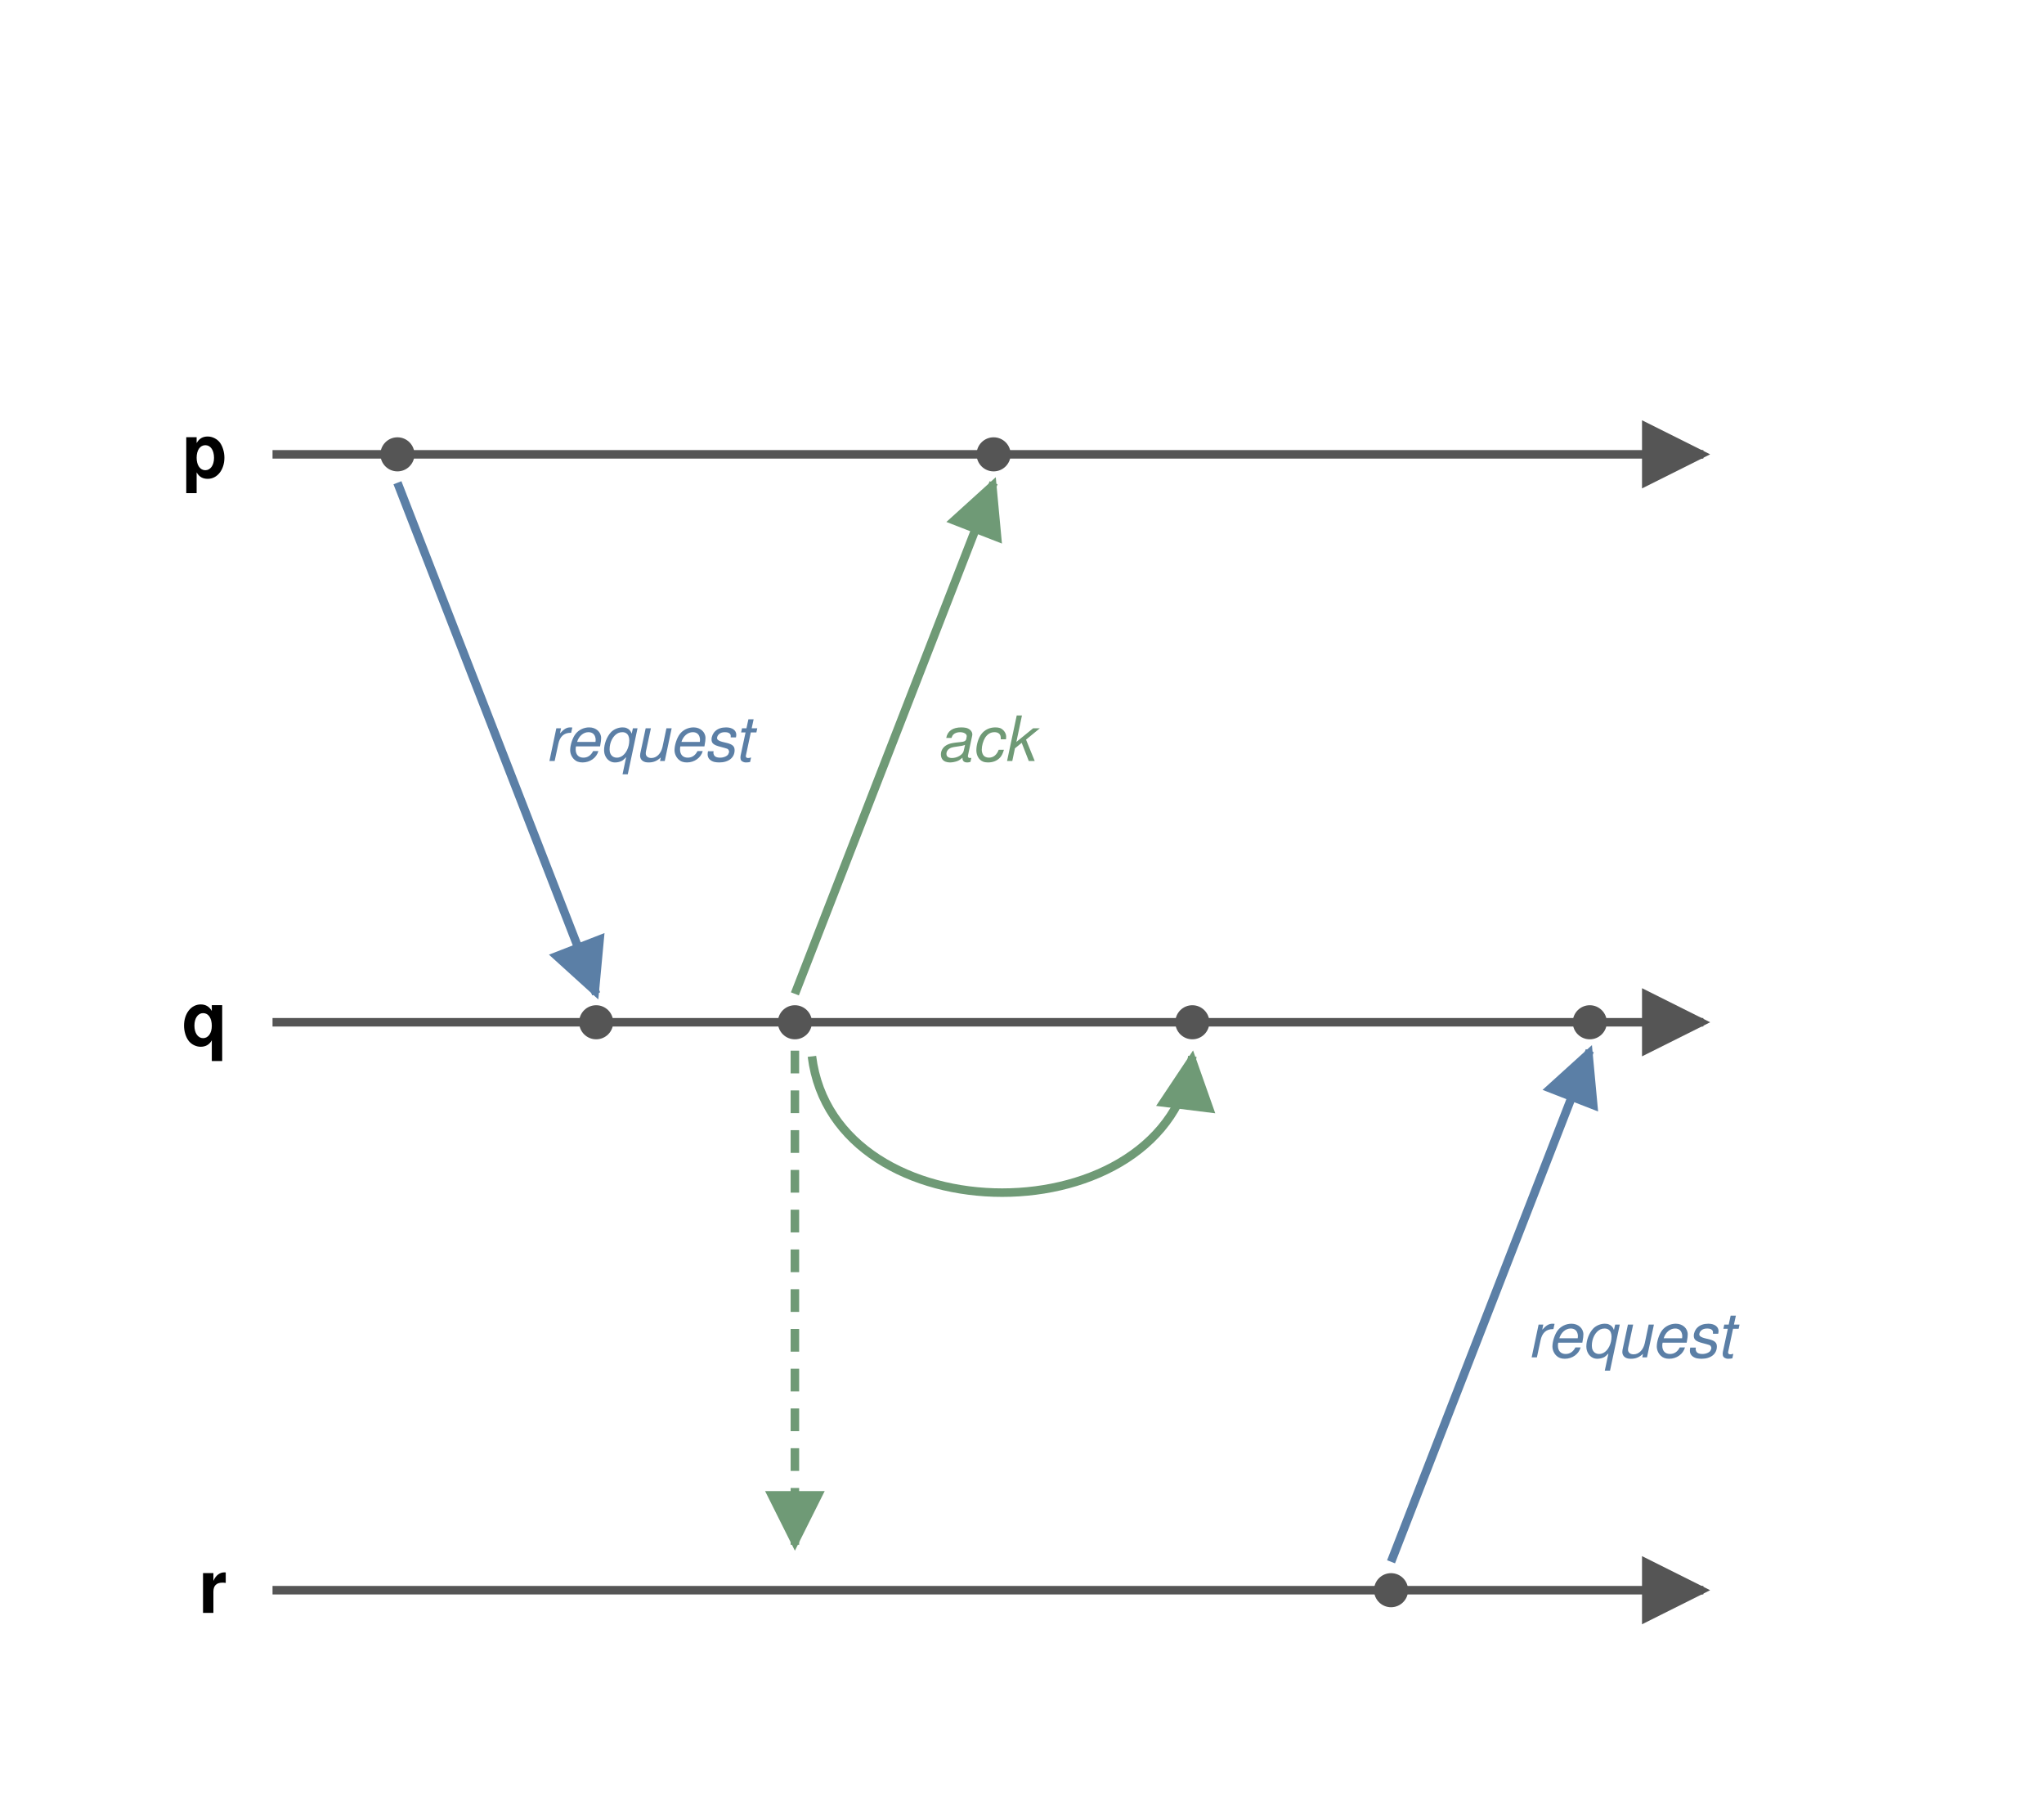
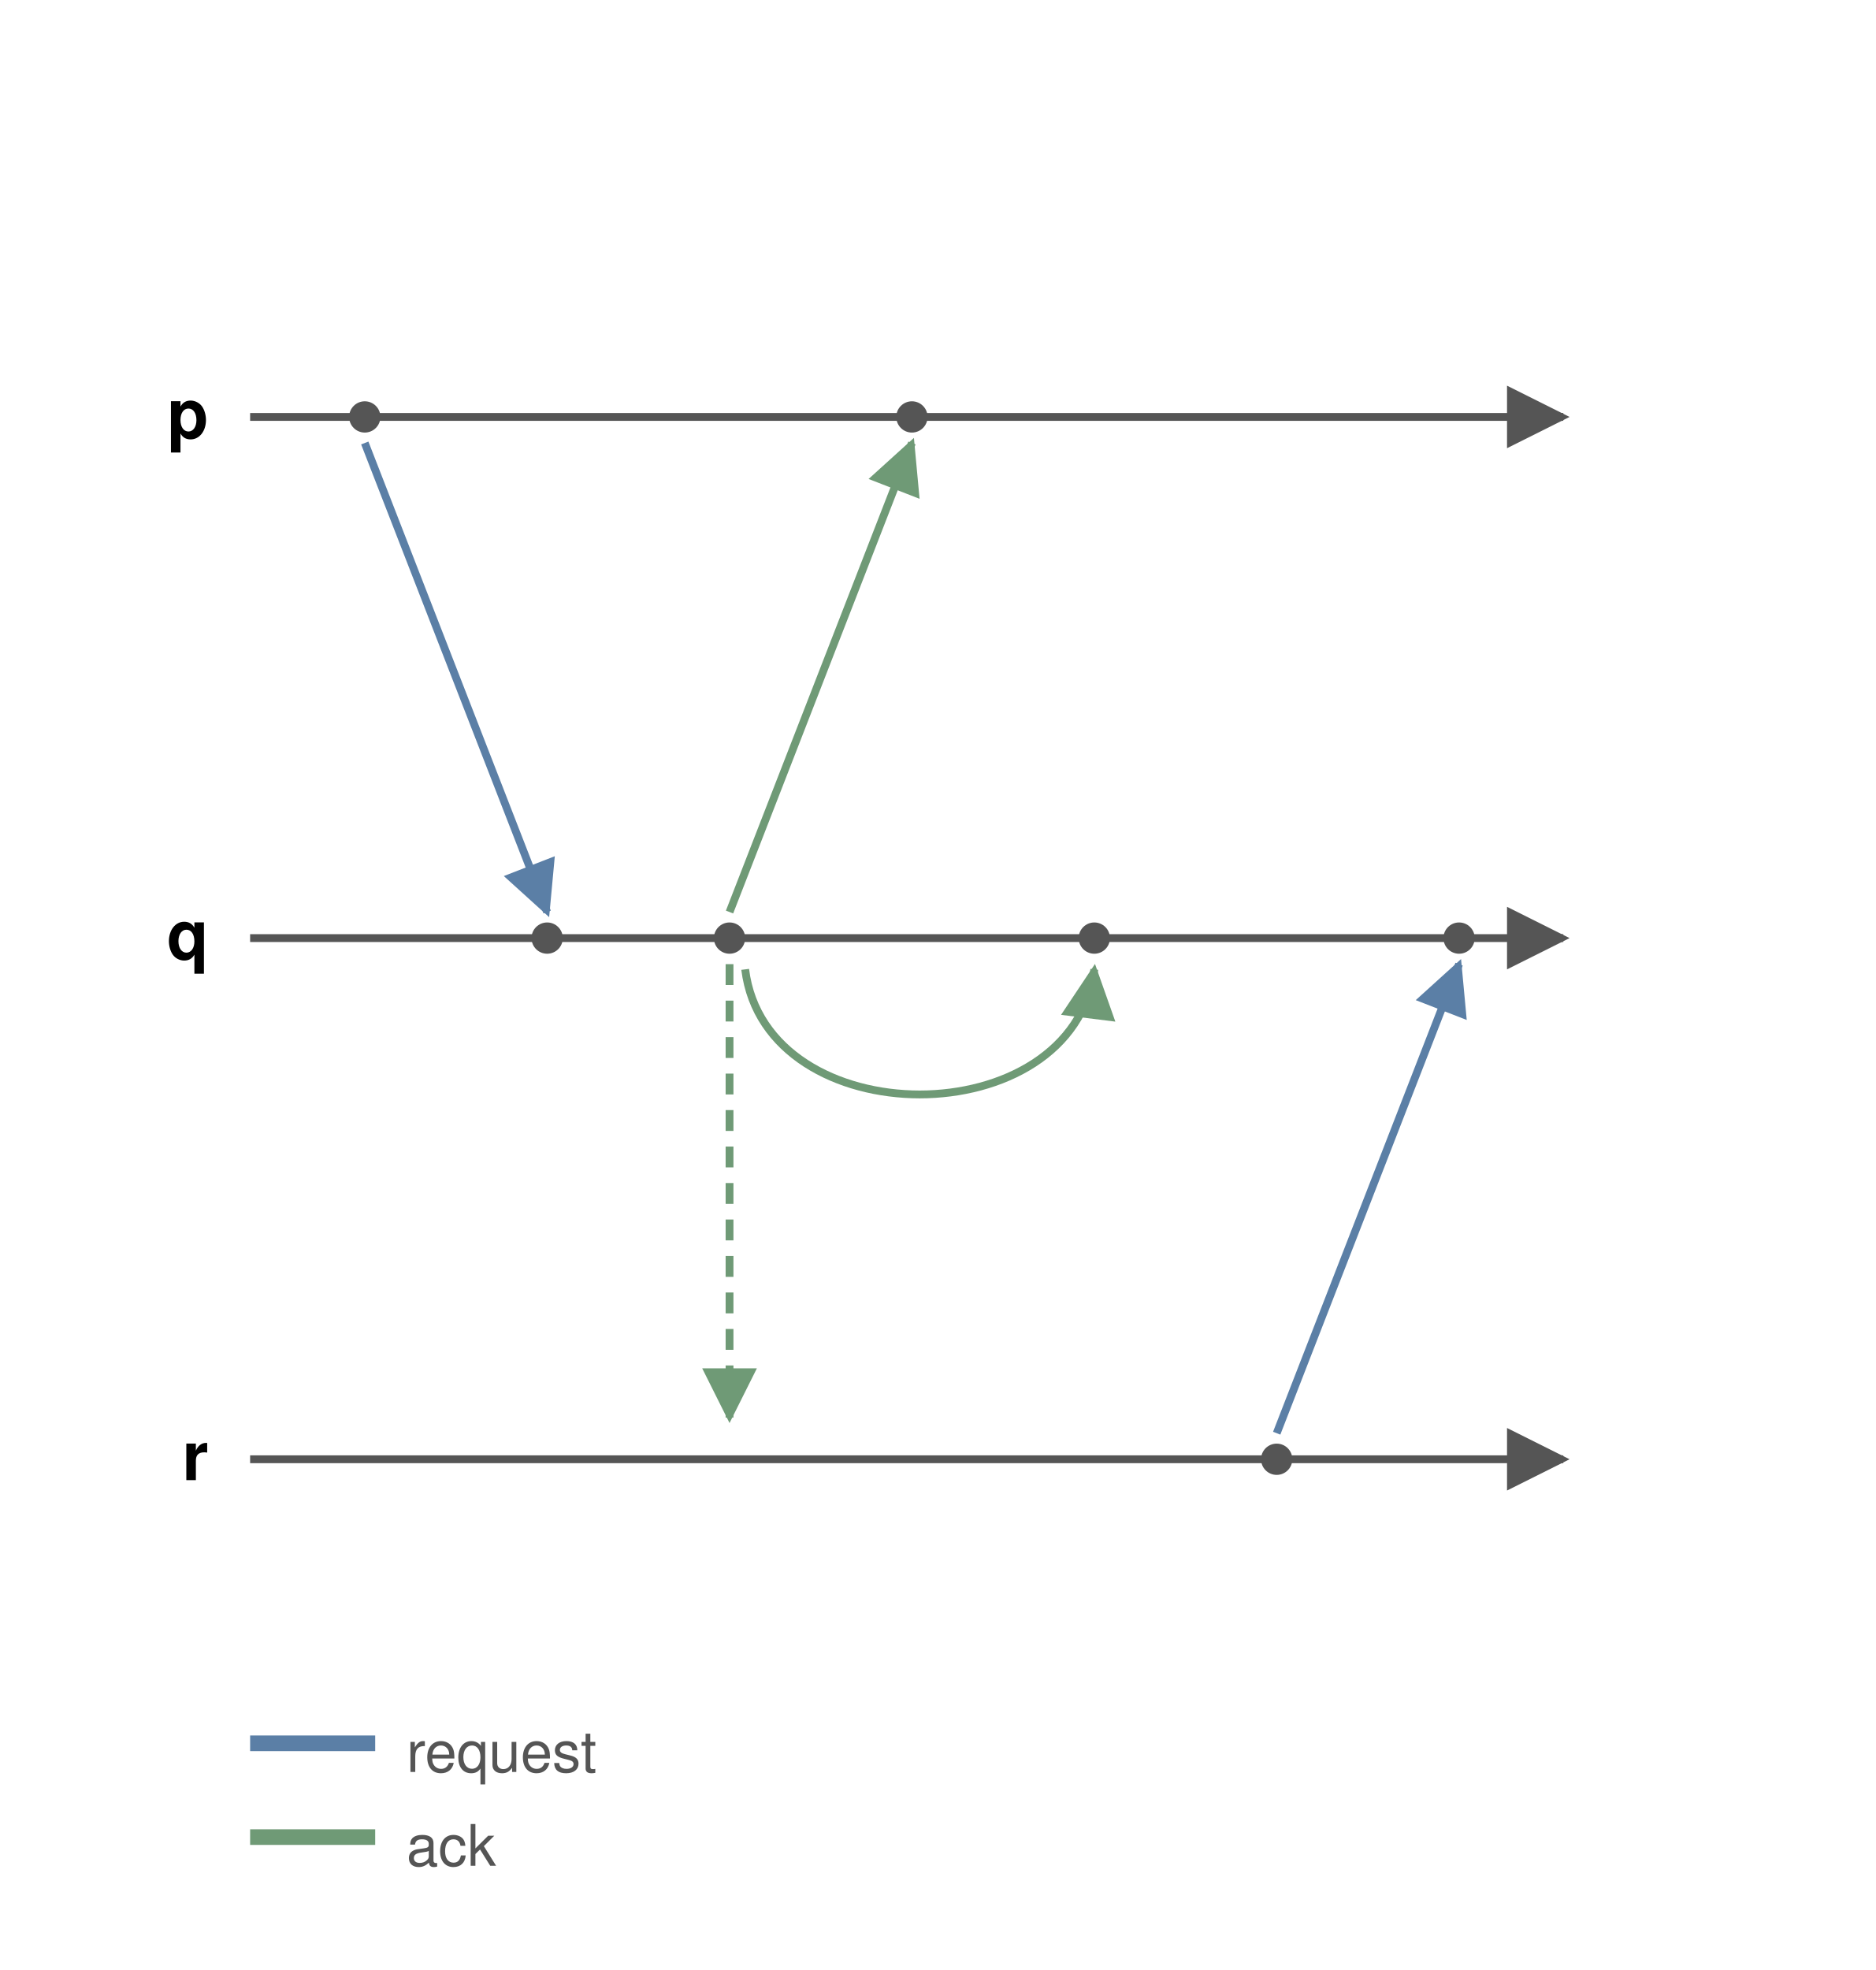
- <svg xmlns="http://www.w3.org/2000/svg" viewBox="0 0 360 320" font-family="Helvetica, Arial, sans-serif">
+ <svg xmlns="http://www.w3.org/2000/svg" viewBox="0 0 360 378" font-family="Helvetica, Arial, sans-serif">
  <defs>
    <marker id="t" viewBox="0 0 10 10" refX="9" refY="5" markerWidth="8" markerHeight="8" orient="auto">
      <path d="M0 0 L10 5 L0 10 z" fill="#555" />
    </marker>
    <marker id="a1" viewBox="0 0 10 10" refX="9" refY="5" markerWidth="7" markerHeight="7" orient="auto">
      <path d="M0 0 L10 5 L0 10 z" fill="#5b7fa6" />
    </marker>
    <marker id="a2" viewBox="0 0 10 10" refX="9" refY="5" markerWidth="7" markerHeight="7" orient="auto">
      <path d="M0 0 L10 5 L0 10 z" fill="#6f9a76" />
    </marker>
  </defs>
  <line x1="48" y1="80" x2="300" y2="80" stroke="#555" stroke-width="1.5" marker-end="url(#t)" />
  <line x1="48" y1="180" x2="300" y2="180" stroke="#555" stroke-width="1.5" marker-end="url(#t)" />
  <line x1="48" y1="280" x2="300" y2="280" stroke="#555" stroke-width="1.5" marker-end="url(#t)" />
  <text x="40" y="84" text-anchor="end" font-size="13" font-weight="bold">p</text>
  <text x="40" y="184" text-anchor="end" font-size="13" font-weight="bold">q</text>
  <text x="40" y="284" text-anchor="end" font-size="13" font-weight="bold">r</text>
  <line x1="70" y1="85" x2="105" y2="175" stroke="#5b7fa6" stroke-width="1.5" marker-end="url(#a1)" />
-   <text x="96" y="134" font-size="11" fill="#5b7fa6" font-style="italic">request</text>
  <line x1="140" y1="175" x2="175" y2="85" stroke="#6f9a76" stroke-width="1.5" marker-end="url(#a2)" />
-   <text x="165" y="134" font-size="11" fill="#6f9a76" font-style="italic">ack</text>
  <path d="M 143 186 C 147 218, 206 218, 210 186" fill="none" stroke="#6f9a76" stroke-width="1.5" marker-end="url(#a2)" />
  <line x1="140" y1="185" x2="140" y2="272" stroke="#6f9a76" stroke-width="1.5" stroke-dasharray="4 3" marker-end="url(#a2)" />
  <line x1="245" y1="275" x2="280" y2="185" stroke="#5b7fa6" stroke-width="1.5" marker-end="url(#a1)" />
-   <text x="269" y="239" font-size="11" fill="#5b7fa6" font-style="italic">request</text>
  <circle cx="70" cy="80" r="3" fill="#555" />
  <circle cx="105" cy="180" r="3" fill="#555" />
  <circle cx="140" cy="180" r="3" fill="#555" />
  <circle cx="175" cy="80" r="3" fill="#555" />
  <circle cx="210" cy="180" r="3" fill="#555" />
  <circle cx="245" cy="280" r="3" fill="#555" />
  <circle cx="280" cy="180" r="3" fill="#555" />
+   <g id="caption">
+     <rect x="48" y="333" width="24" height="3" fill="#5b7fa6" />
+     <text x="78" y="340" font-size="11" fill="#555">request</text>
+     <rect x="48" y="351" width="24" height="3" fill="#6f9a76" />
+     <text x="78" y="358" font-size="11" fill="#555">ack</text>
+   </g>
</svg>
